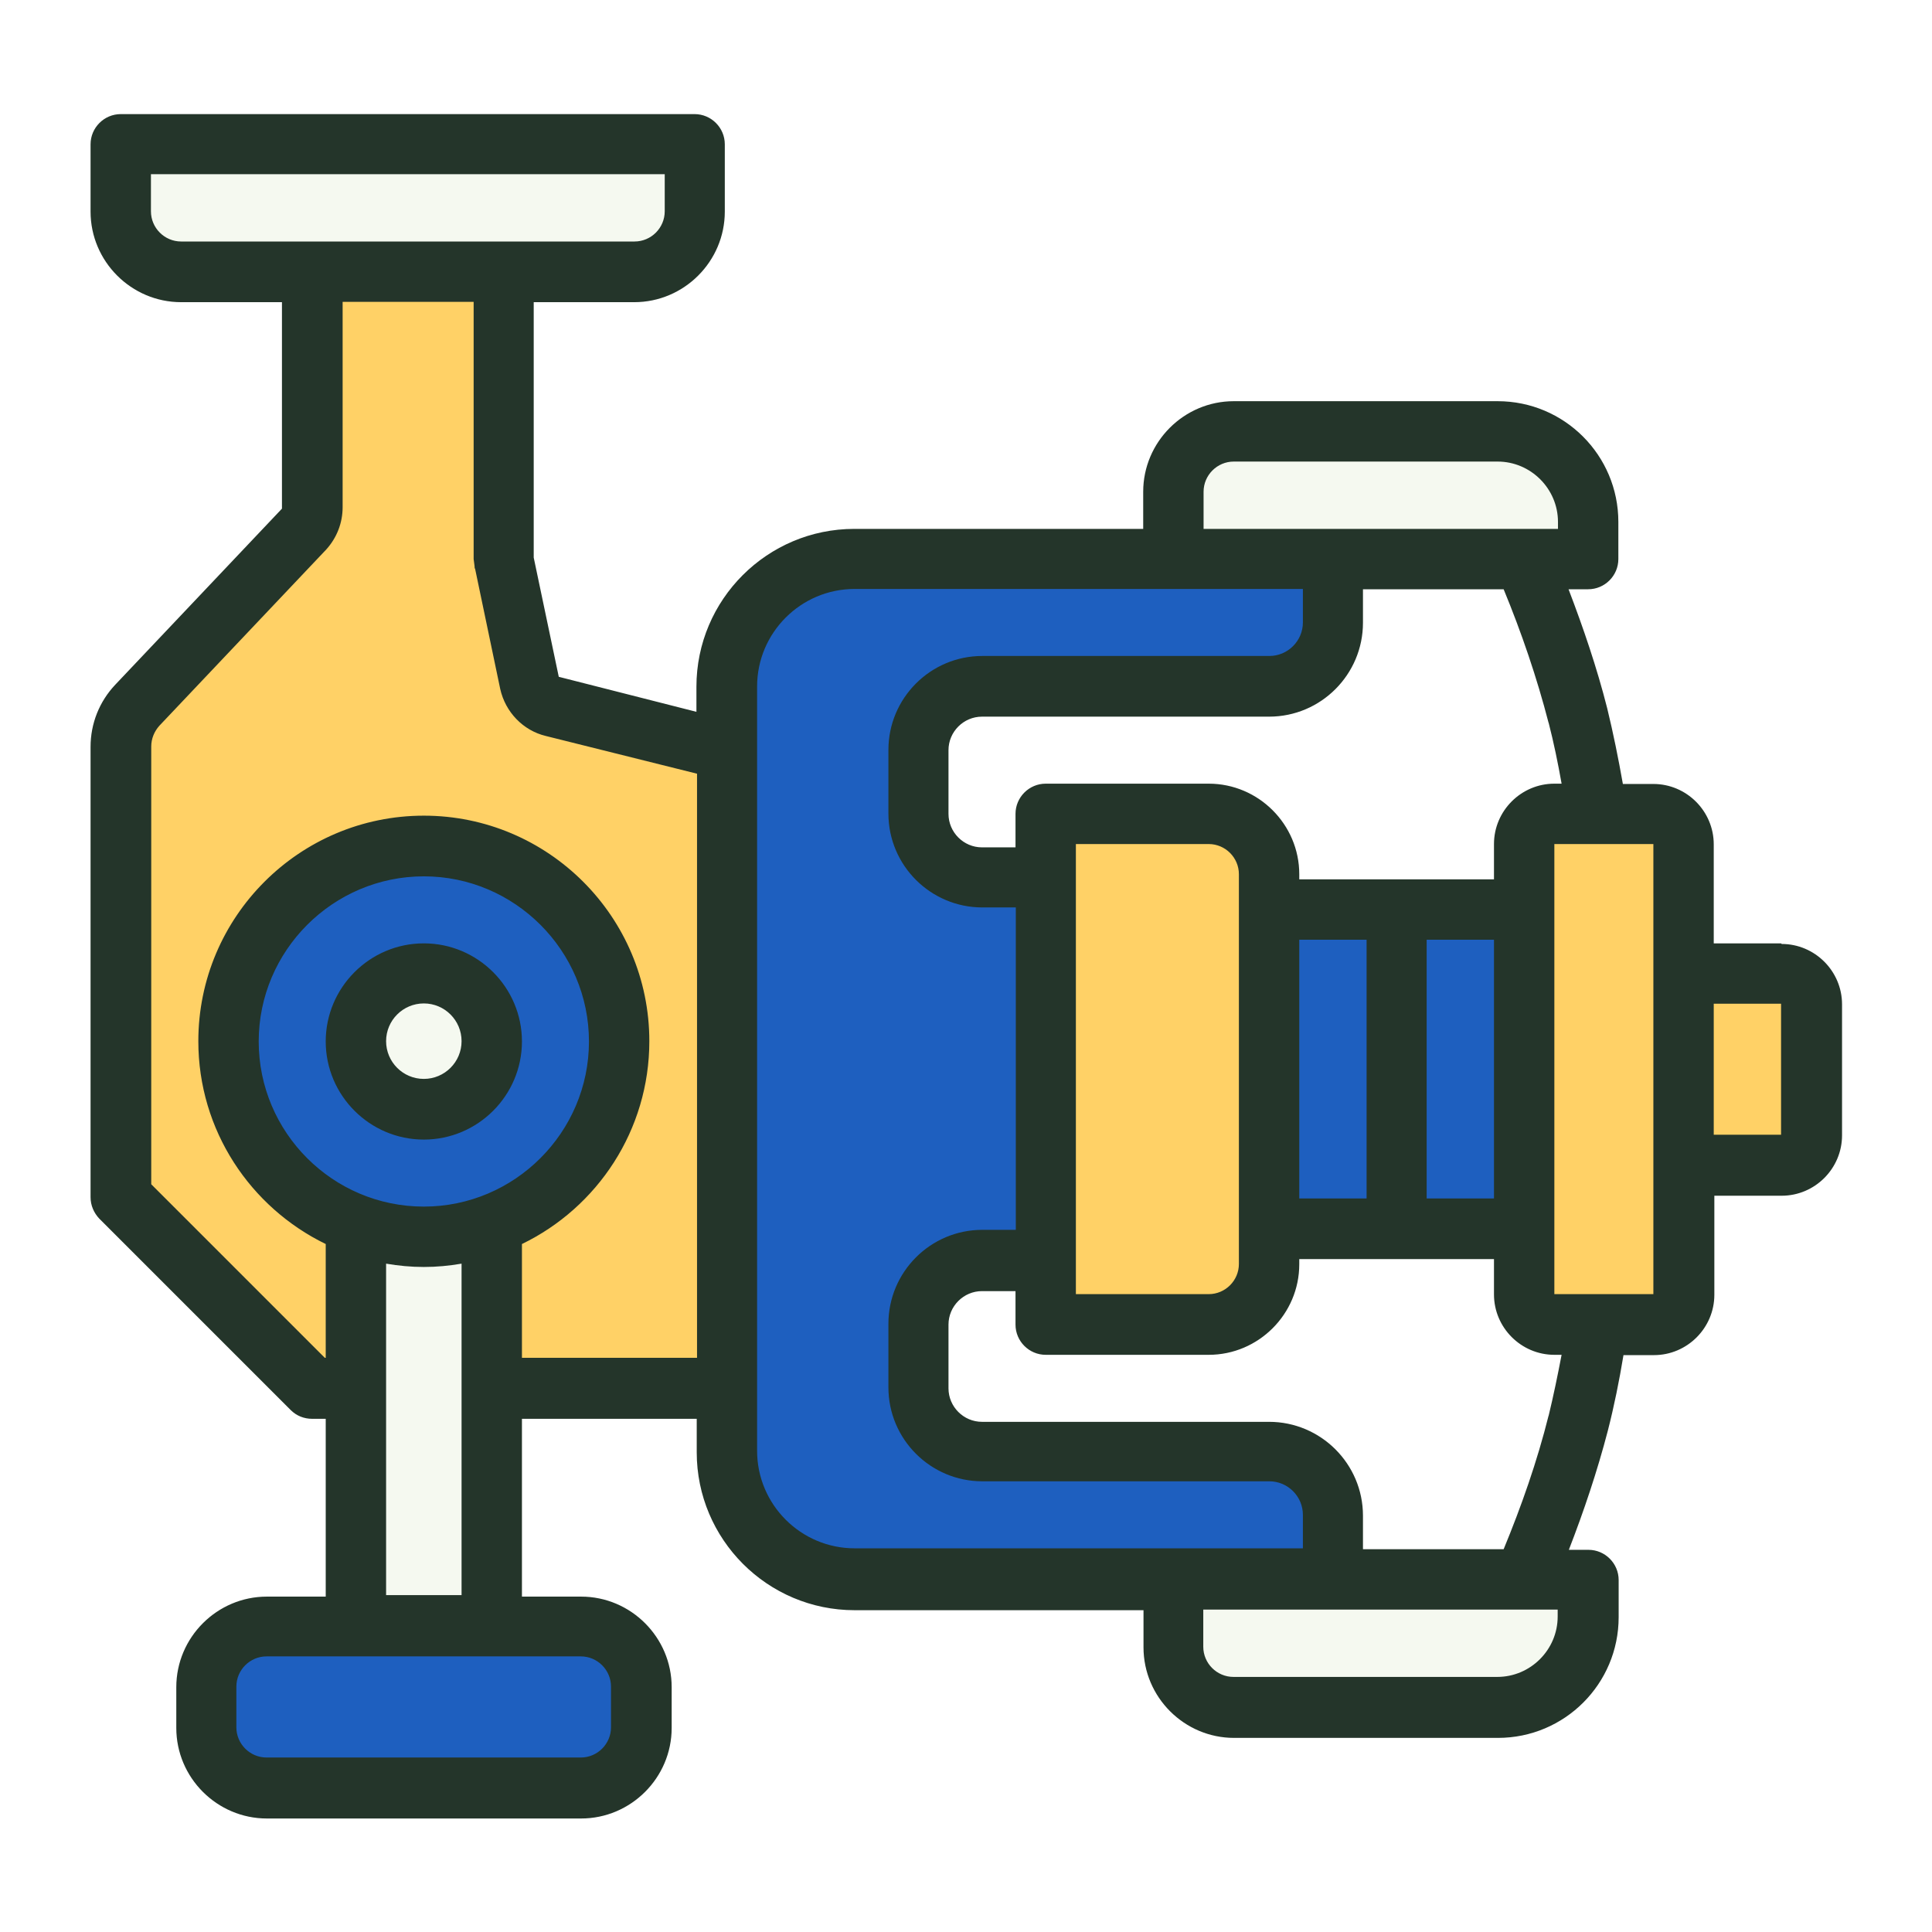
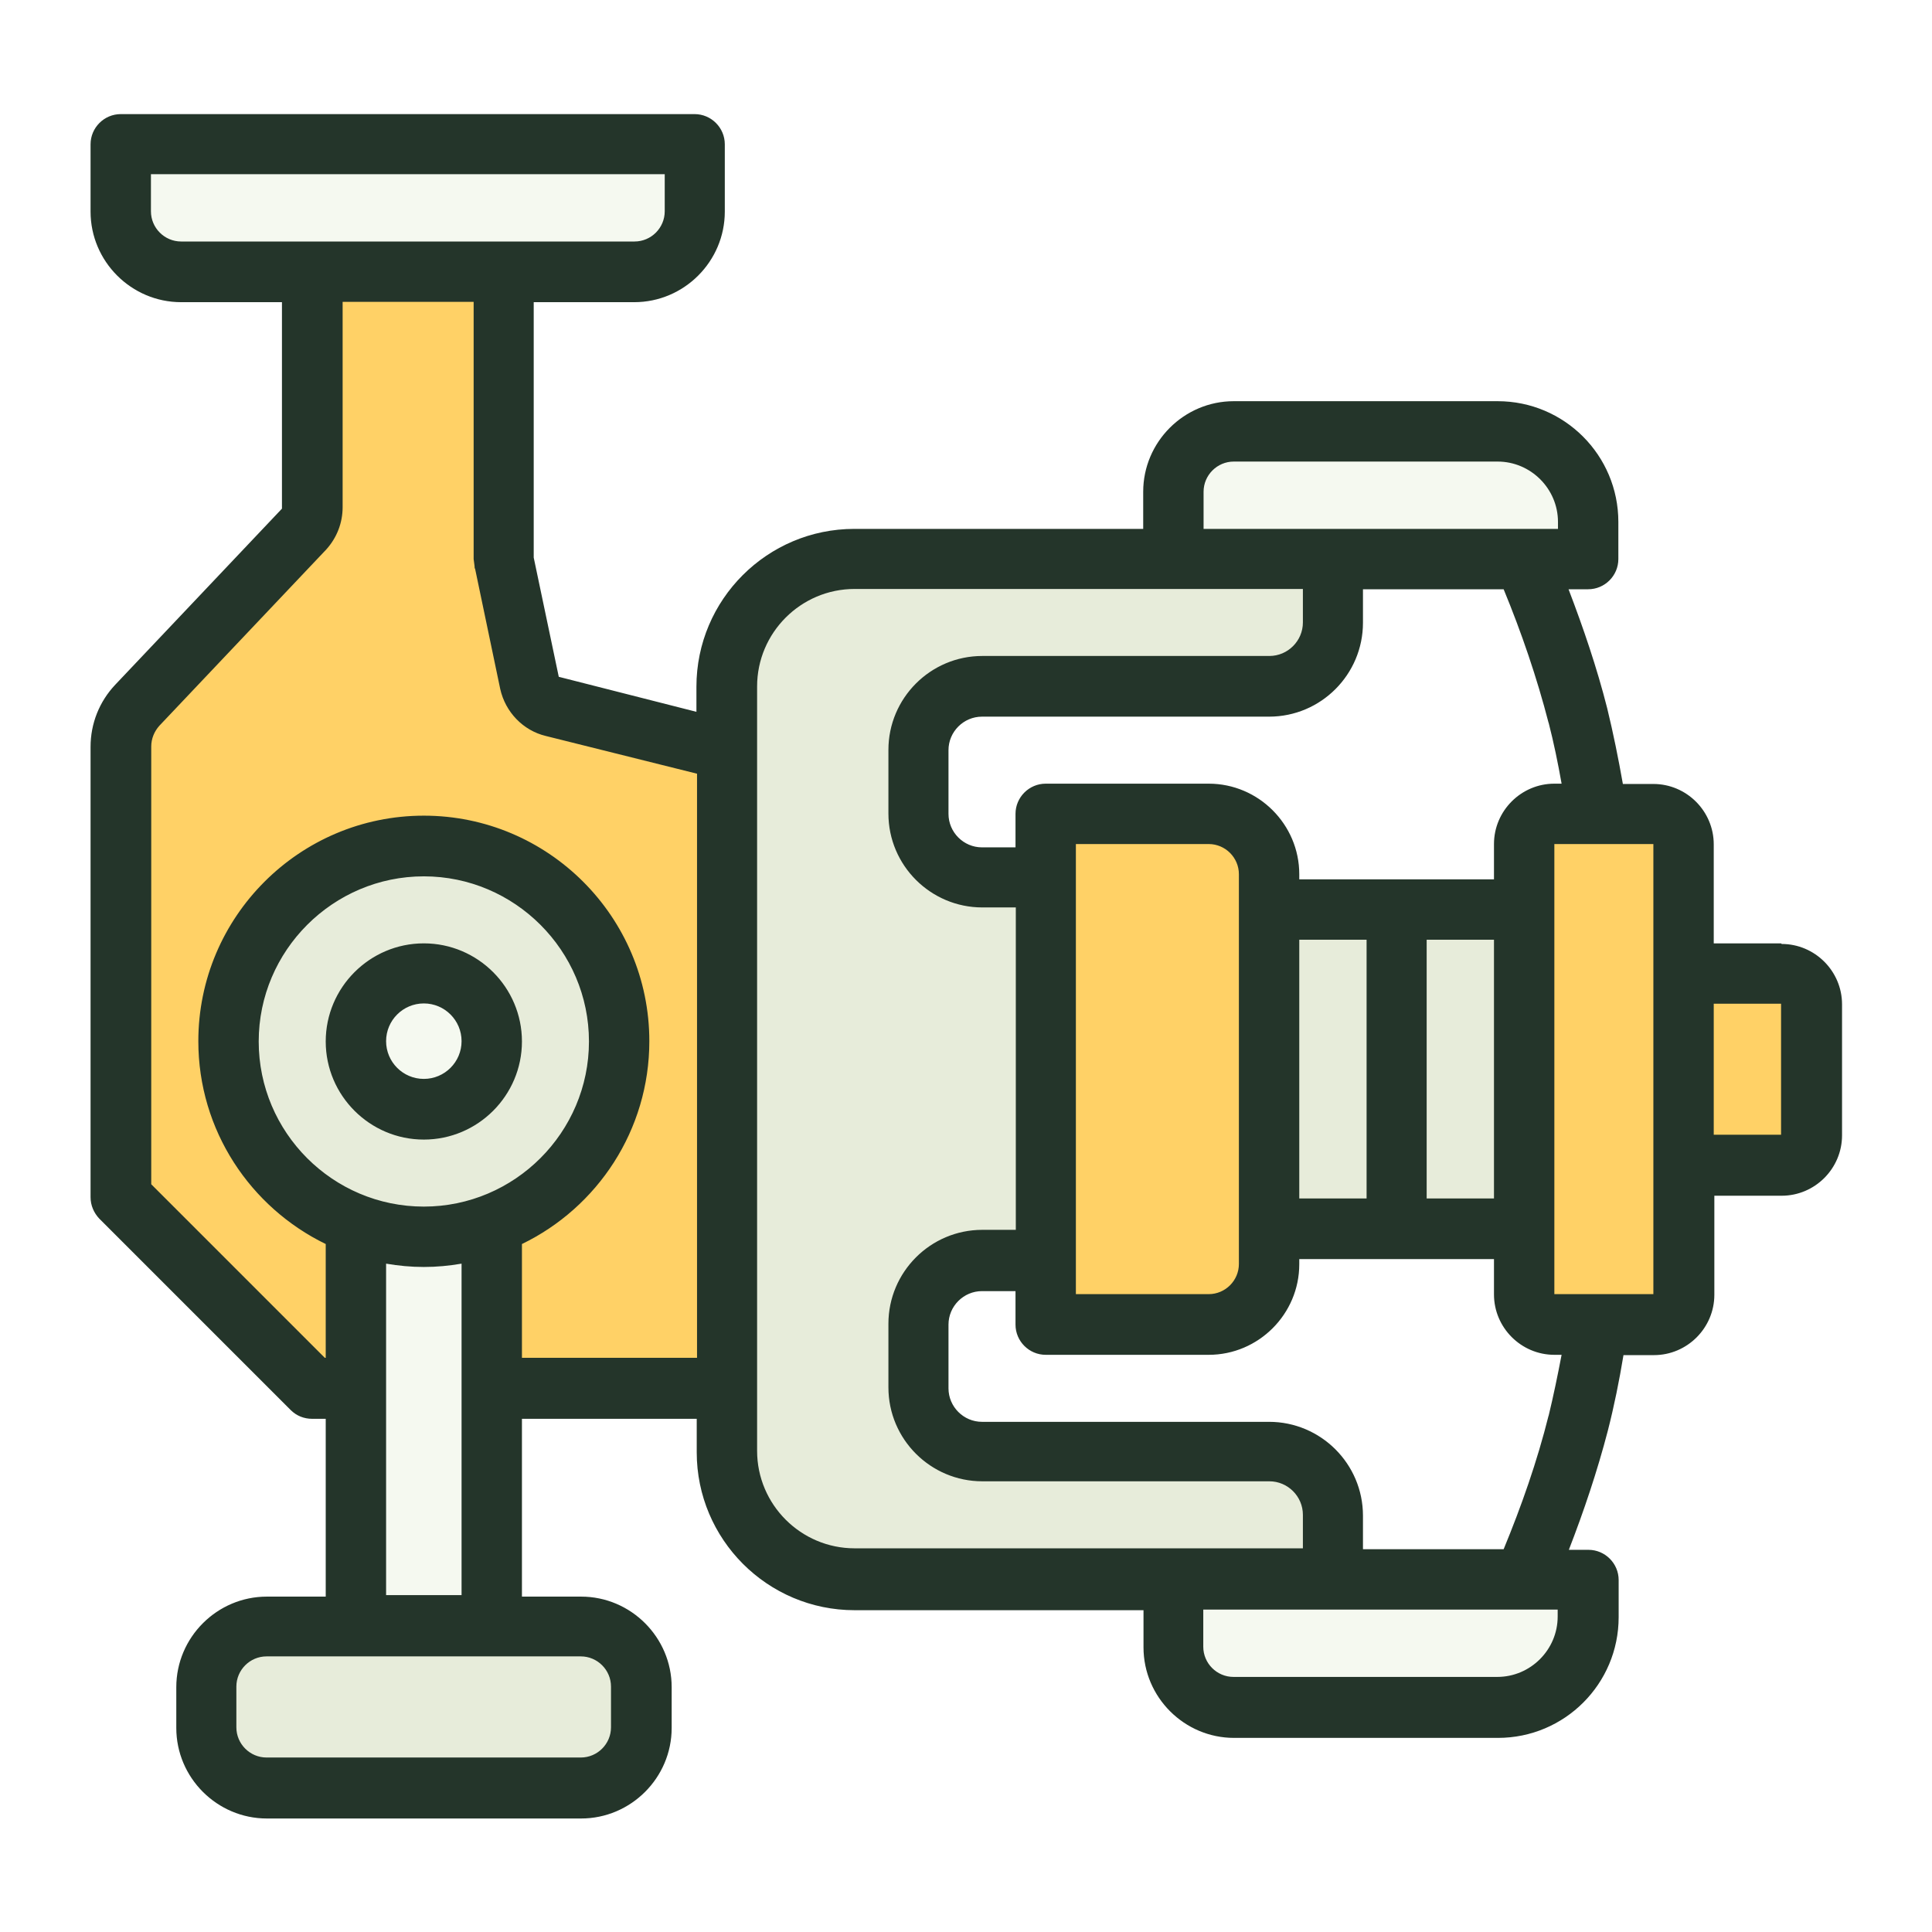
<svg xmlns="http://www.w3.org/2000/svg" fill="#24352a" id="Filled_Line" viewBox="0 0 64 64">
  <path d="m34.64 26.96h5.4c1.1 0 2 .9 2 2v12.91c0 1.1-.9 2-2 2h-5.4z" fill="#ffd166" />
-   <path d="m42.04 30.13h8.45v10.57h-8.45z" fill="#1e5fbf" />
+   <path d="m42.04 30.13h8.45v10.57h-8.45z" fill="#e7ecda" />
  <rect fill="#ffd166" height="16.91" rx="1" width="5.28" x="50.49" y="26.96" />
  <path d="m55.77 32.25h3.23c.55 0 1 .45 1 1v4.34c0 .55-.45 1-1 1h-3.23z" fill="#ffd166" />
-   <path d="m30.42 24.85v2.11c0 1.17.95 2.11 2.11 2.11h2.11v12.68h-2.11c-1.17 0-2.11.95-2.11 2.11v2.11c0 1.17.95 2.11 2.11 2.11h9.51c1.16 0 2.11.95 2.11 2.11v2.11h-15.85c-2.33 0-4.23-1.89-4.23-4.23v-25.36c0-2.33 1.89-4.23 4.23-4.23h15.85v2.11c0 1.16-.95 2.11-2.11 2.11h-9.51c-1.17 0-2.11.95-2.11 2.11z" fill="#1e5fbf" />
+   <path d="m30.42 24.85v2.11c0 1.17.95 2.11 2.11 2.11h2.11v12.68h-2.11c-1.17 0-2.11.95-2.11 2.11v2.11c0 1.17.95 2.11 2.11 2.11h9.51c1.16 0 2.11.95 2.11 2.11v2.11h-15.85c-2.33 0-4.23-1.89-4.23-4.23v-25.36c0-2.33 1.89-4.23 4.23-4.23h15.85v2.11c0 1.16-.95 2.11-2.11 2.11h-9.51c-1.17 0-2.11.95-2.11 2.11z" fill="#e7ecda" />
  <path d="m46.62 9.53h1.23v13.74h-2.23c-1.1 0-2-.9-2-2v-8.74c0-1.66 1.34-3 3-3z" fill="#f5f9f0" transform="matrix(0 1 -1 0 62.13 -29.34)" />
  <path d="m45.62 47.57h2.23v13.74h-1.23c-1.66 0-3-1.34-3-3v-8.74c0-1.1.9-2 2-2z" fill="#f5f9f0" transform="matrix(0 -1 1 0 -8.7 100.17)" />
  <path d="m16.29 45.98h7.79v-21.13l-5.77-1.44c-.39-.1-.69-.41-.77-.8l-.83-3.97-.02-.22v-9.42h-6.34v7.8c0 .27-.11.53-.29.73l-5.51 5.82c-.35.37-.55.86-.55 1.37v14.92l6.34 6.34h1.45" fill="#ffd166" />
  <path d="m4 4.78h19.02v2.23c0 1.1-.9 2-2 2h-15.02c-1.1 0-2-.9-2-2z" fill="#f5f9f0" />
  <path d="m16.29 40.56v13.27h-4.5v-13.27" fill="#f5f9f0" />
-   <rect fill="#1e5fbf" height="5.35" rx="2" width="14.41" x="6.83" y="53.87" />
-   <circle cx="14.04" cy="34.5" fill="#1e5fbf" r="6.47" />
+   <rect fill="#e7ecda" height="5.35" rx="2" width="14.41" x="6.83" y="53.87" />
+   <circle cx="14.04" cy="34.5" fill="#e7ecda" r="6.47" />
  <circle cx="14.04" cy="34.5" fill="#f5f9f0" r="2.25" />
  <path d="m59 31.25h-2.23v-3.28c0-1.1-.9-2-2-2h-1.01c-.15-.85-.32-1.69-.52-2.51-.34-1.34-.79-2.66-1.28-3.94h.65c.55 0 1-.45 1-1v-1.23c0-2.21-1.79-4-4-4h-8.74c-1.65 0-3 1.35-3 3v1.23h-9.57c-2.88 0-5.23 2.34-5.23 5.23v.83l-4.56-1.16-.83-3.95v-8.46s3.33 0 3.33 0c1.65 0 3-1.35 3-3v-2.23c0-.55-.45-1-1-1h-19.01c-.55 0-1 .45-1 1v2.23c0 1.65 1.35 3 3 3h3.34v6.84s-5.52 5.83-5.52 5.83c-.53.56-.82 1.29-.82 2.06v14.92c0 .27.11.52.29.71l6.34 6.34c.19.19.44.29.71.29h.45v5.89h-1.95c-1.65 0-3 1.35-3 3v1.35c0 1.65 1.35 3 3 3h10.41c1.65 0 3-1.35 3-3v-1.35c0-1.65-1.35-3-3-3h-1.96v-5.89h5.79v1.11c0 2.88 2.34 5.23 5.23 5.23h9.57v1.23c0 1.65 1.35 3 3 3h8.74c2.21 0 4-1.79 4-4v-1.23c0-.55-.45-1-1-1h-.65c.5-1.29.94-2.6 1.29-3.94.21-.82.38-1.66.52-2.51h1.01c1.1 0 2-.9 2-2v-3.28h2.23c1.1 0 2-.9 2-2v-4.34c0-1.1-.9-2-2-2zm-38.76 24.62v1.35c0 .55-.45 1-1 1h-10.41c-.55 0-1-.45-1-1v-1.35c0-.55.45-1 1-1h10.41c.55 0 1 .45 1 1zm31.06-31.93c.17.66.31 1.34.43 2.02h-.24c-1.1 0-2 .9-2 2v1.17h-6.45v-.17c0-1.65-1.35-3-3-3h-5.4c-.55 0-1 .45-1 1v1.11h-1.11c-.61 0-1.11-.5-1.11-1.11v-2.11c0-.61.5-1.11 1.11-1.11h9.51c1.72 0 3.11-1.4 3.11-3.11v-1.11h4.66c.59 1.43 1.1 2.92 1.49 4.43zm-15.66 4.02h4.4c.55 0 1 .45 1 1v12.91c0 .55-.45 1-1 1h-4.4zm7.4 3.17h2.23v8.57h-2.23zm4.22 0h2.23v8.57h-2.23zm-7.39-14.84c0-.55.45-1 1-1h8.74c1.1 0 2 .9 2 2v.23h-11.74zm-34.87-9.29v-1.23h17.02v1.23c0 .55-.45 1-1 1h-15.02c-.55 0-1-.45-1-1zm9.04 32.97c-3.02 0-5.47-2.46-5.47-5.47s2.46-5.47 5.47-5.47 5.47 2.46 5.47 5.47-2.46 5.47-5.47 5.47zm0 2c.43 0 .84-.04 1.25-.11v10.98h-2.5v-10.98c.41.07.82.11 1.25.11zm3.25 3.01v-3.77c2.5-1.21 4.22-3.77 4.22-6.72 0-4.12-3.35-7.47-7.47-7.47s-7.47 3.35-7.47 7.47c0 2.96 1.73 5.51 4.22 6.72v3.77h-.03l-5.75-5.75v-14.5c0-.26.1-.5.27-.69l5.53-5.84c.35-.39.54-.88.54-1.4v-6.8h4.34v8.52s.03.23.03.23c0 .03 0 .07.02.1l.83 3.97c.17.77.76 1.38 1.51 1.56l5.01 1.25v19.35h-5.79zm7.79 3.12v-25.36c0-1.78 1.45-3.23 3.23-3.23h14.85v1.11c0 .61-.5 1.11-1.11 1.11h-9.51c-1.72 0-3.11 1.4-3.11 3.11v2.11c0 1.72 1.4 3.11 3.11 3.11h1.11v10.68h-1.11c-1.72 0-3.11 1.4-3.11 3.11v2.11c0 1.72 1.4 3.11 3.11 3.11h9.51c.61 0 1.11.5 1.11 1.11v1.11h-14.85c-1.78 0-3.23-1.45-3.23-3.23zm26.52 5.45c0 1.1-.9 2-2 2h-8.74c-.55 0-1-.45-1-1v-1.23h11.74zm-.3-6.66c-.38 1.52-.9 3-1.49 4.43h-4.66v-1.11c0-1.72-1.4-3.11-3.11-3.11h-9.51c-.61 0-1.11-.5-1.11-1.11v-2.11c0-.61.5-1.11 1.11-1.11h1.11v1.11c0 .55.45 1 1 1h5.4c1.65 0 3-1.35 3-3v-.17h6.45v1.17c0 1.1.9 2 2 2h.24c-.13.68-.27 1.36-.43 2.02zm.19-4.02v-14.91h3.28v14.91s-3.28 0-3.28 0zm5.28-5.28v-4.34h2.23v4.34s-2.23 0-2.23 0zm-42.73-6.34c-1.79 0-3.25 1.46-3.25 3.25s1.46 3.25 3.25 3.25 3.25-1.46 3.25-3.25-1.46-3.25-3.25-3.25zm0 4.49c-.69 0-1.25-.56-1.25-1.25s.56-1.25 1.25-1.25 1.25.56 1.25 1.25-.56 1.25-1.25 1.25z" fill="#24352a" />
</svg>
